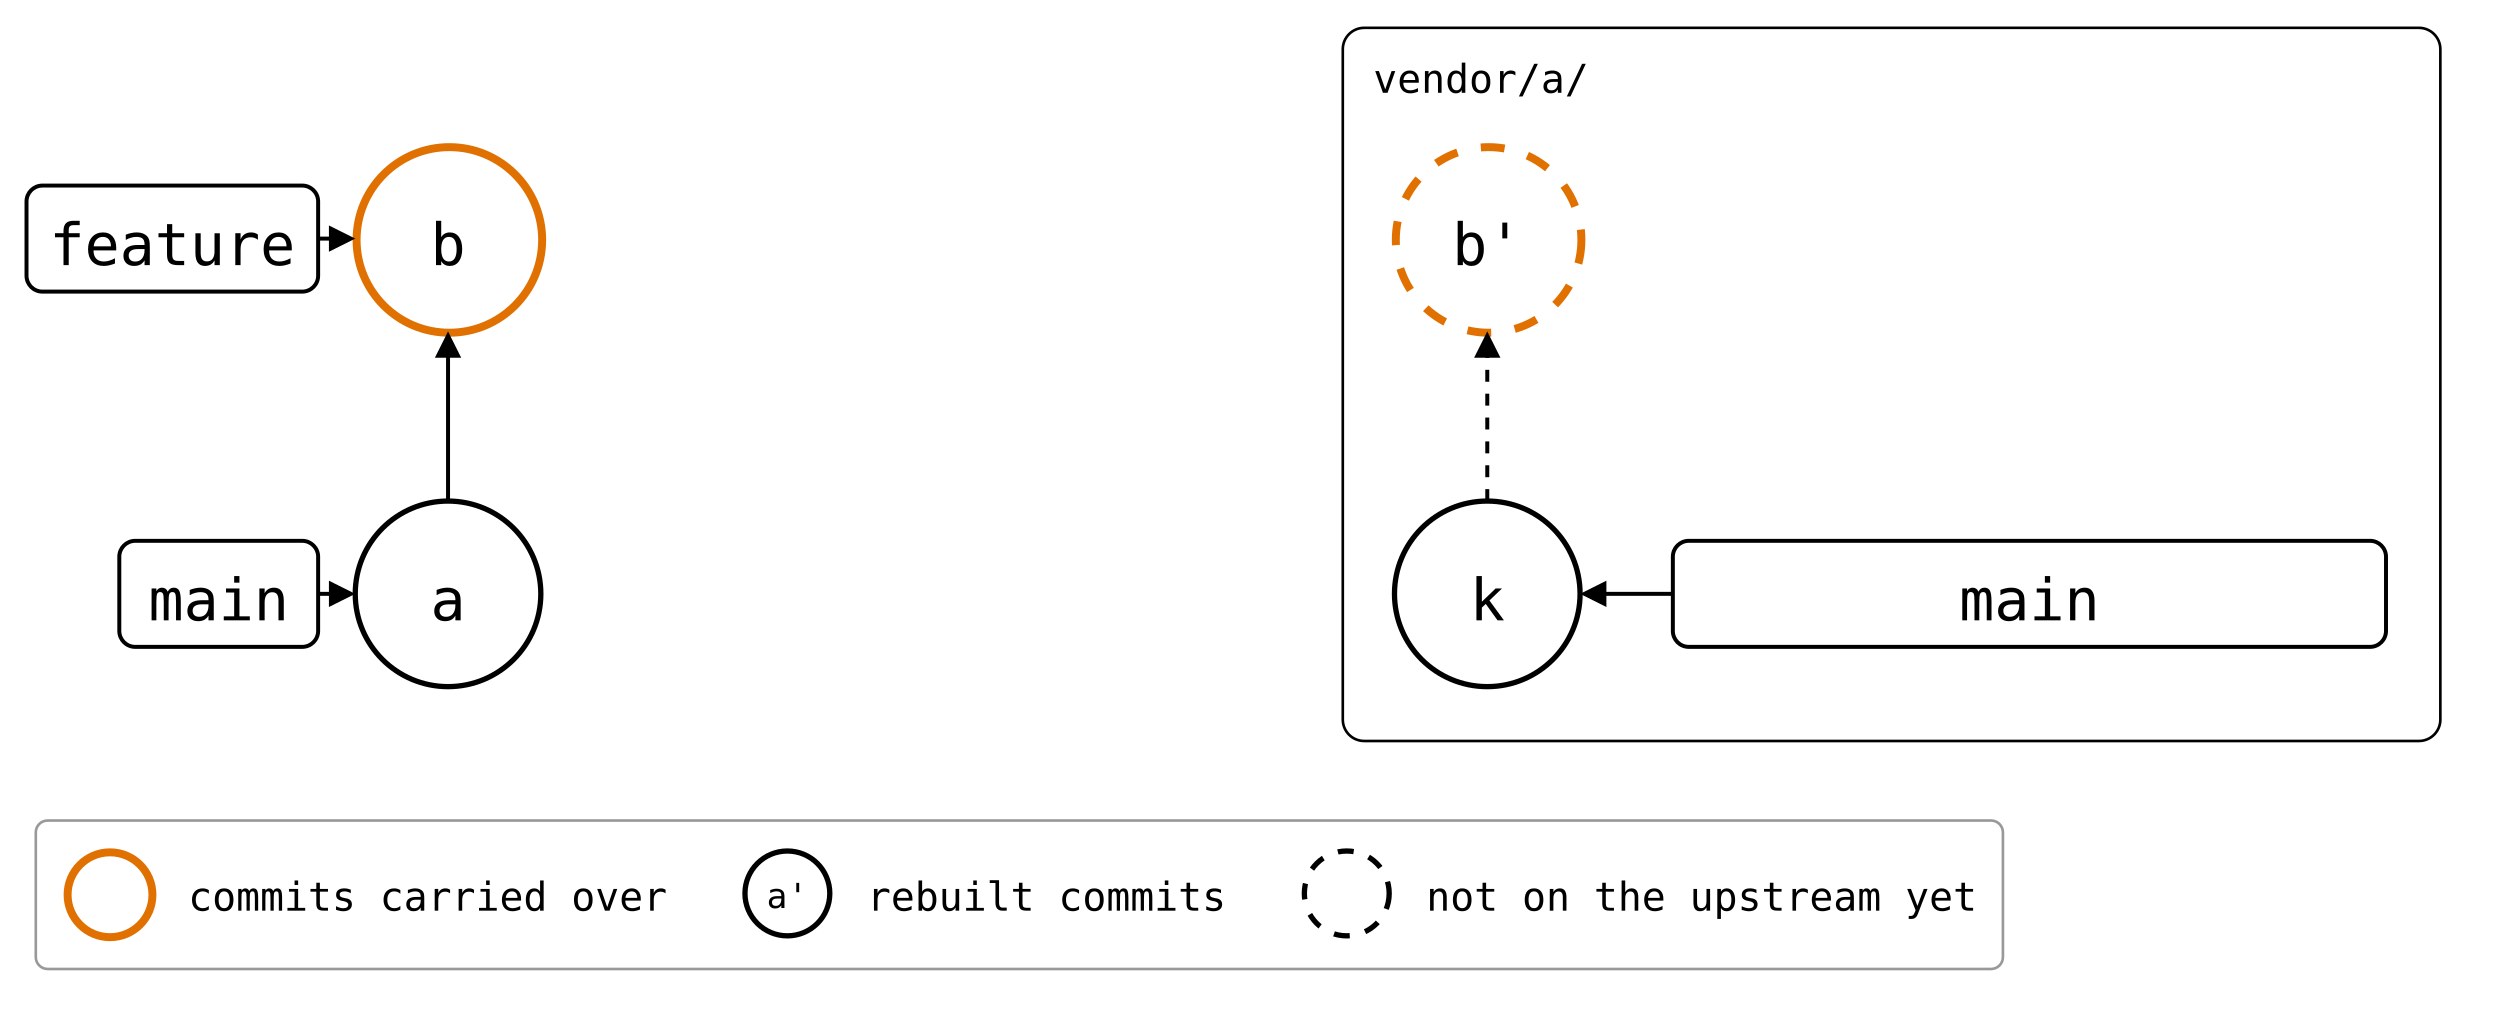
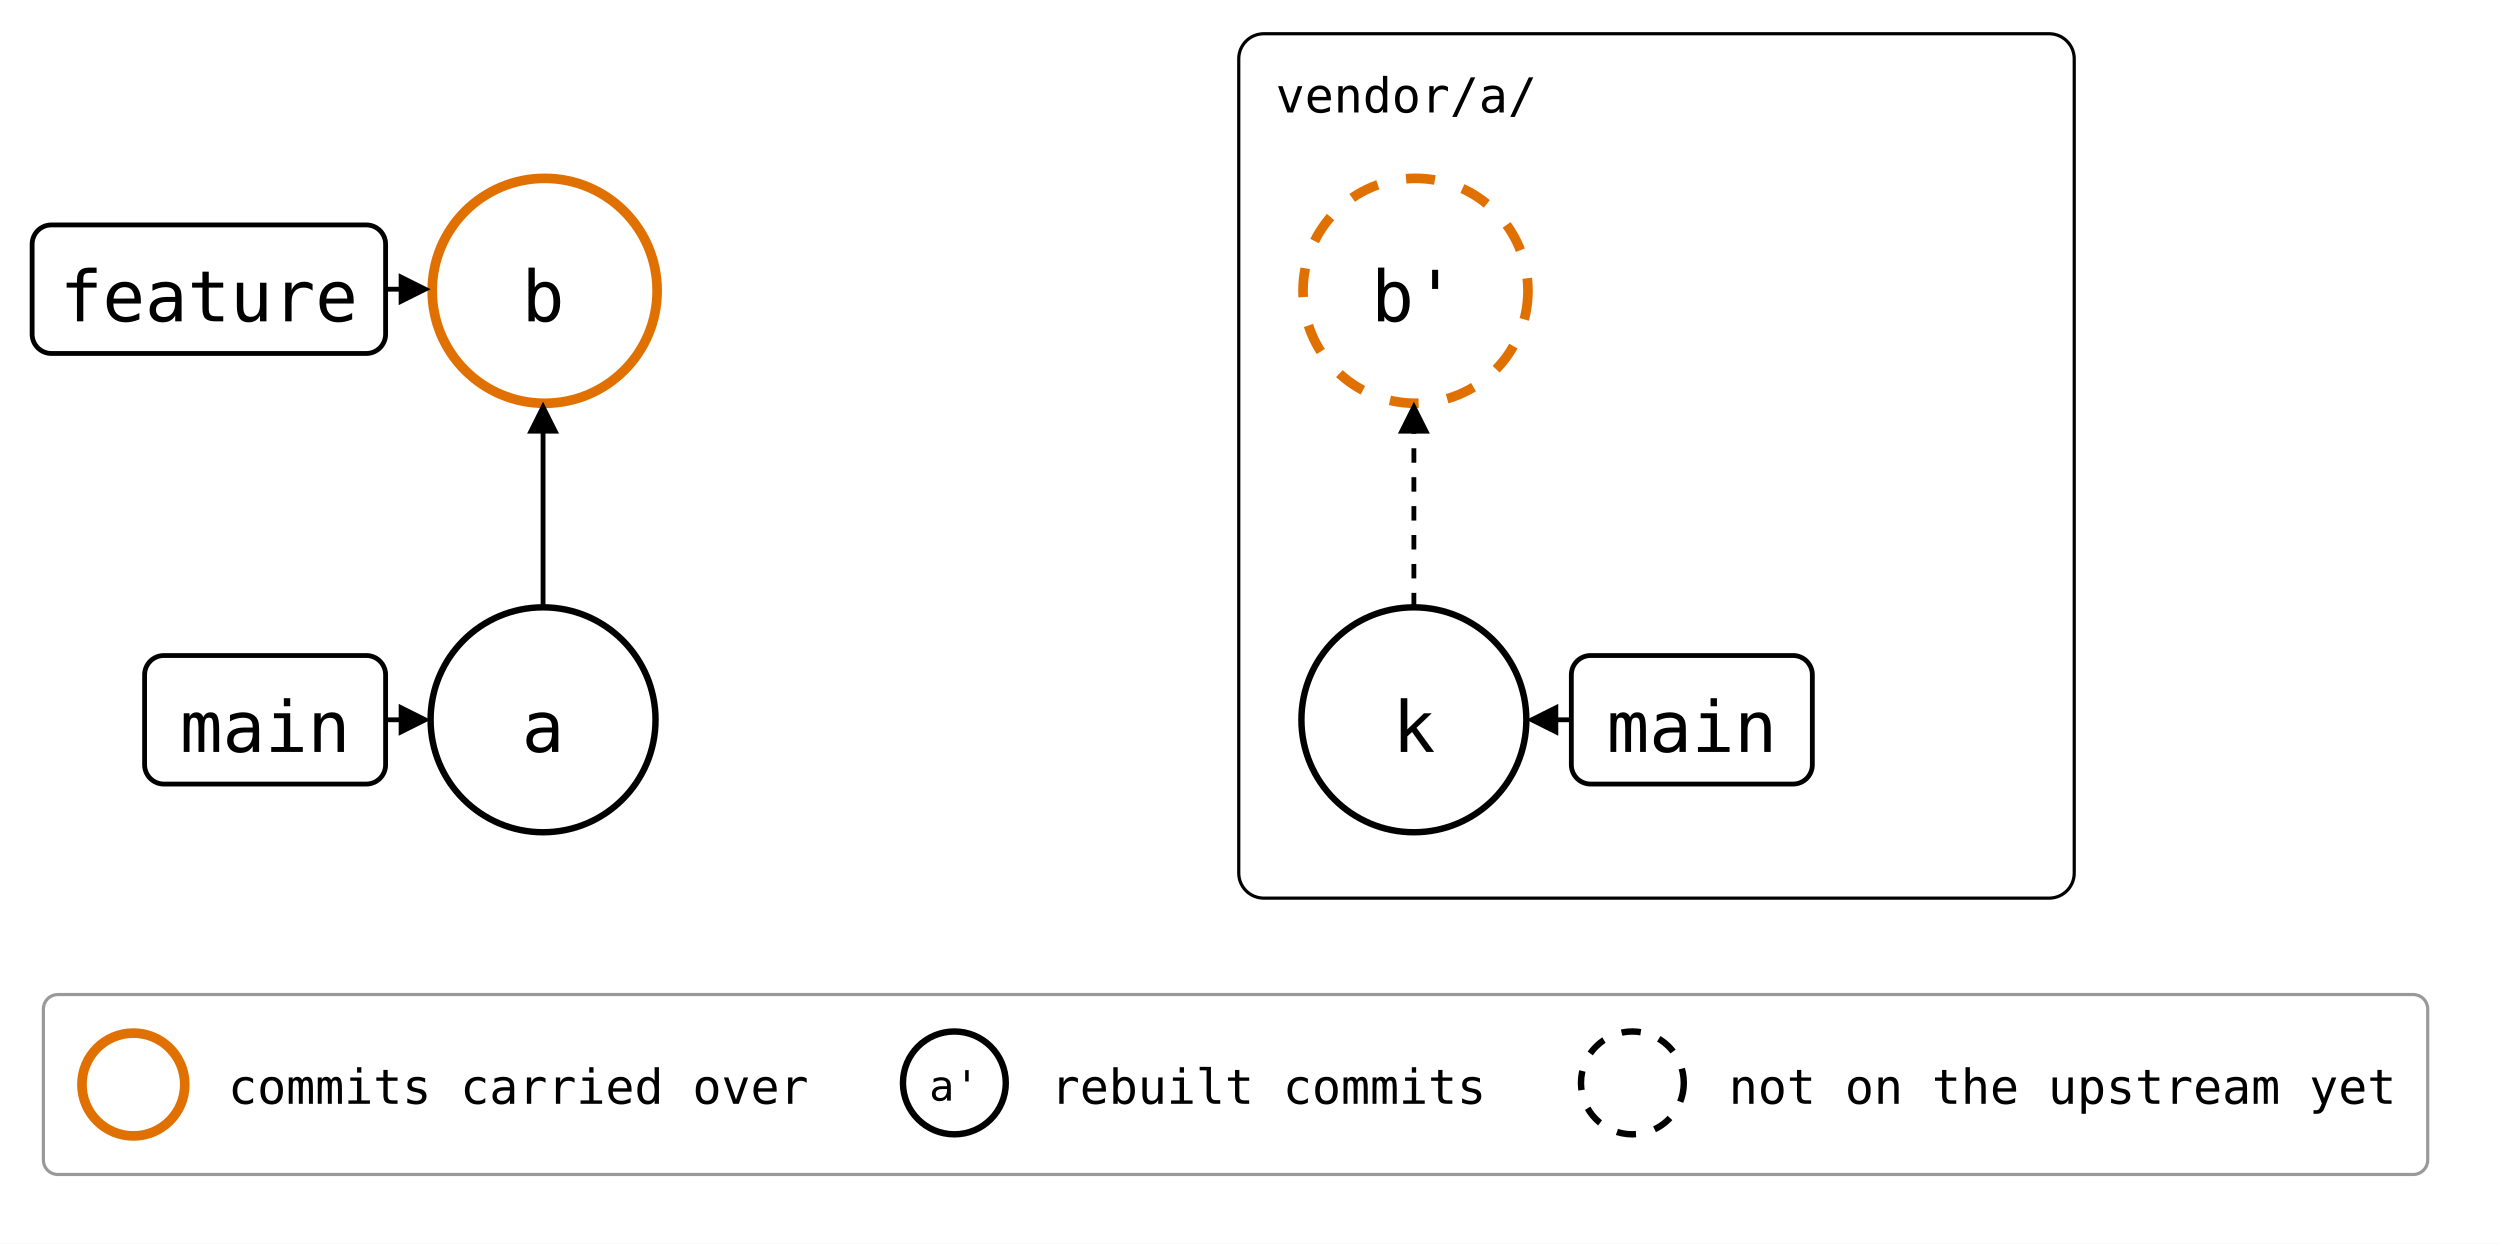
- <svg xmlns="http://www.w3.org/2000/svg" style="background: #ffffff; background-color: light-dark(#ffffff, #121212); color-scheme: light dark;" version="1.1" width="943px" height="387px" viewBox="0 0 943 387" id="ge-svg-uAFbvbnPrbTg6nl8blIg" content="&lt;mxfile host=&quot;Electron&quot;&gt;&#10;  &lt;diagram name=&quot;feature-branch-from-main&quot; id=&quot;feature-branch-from-main&quot;&gt;&#10;    &lt;mxGraphModel dx=&quot;-584&quot; dy=&quot;-130&quot; grid=&quot;0&quot; gridSize=&quot;10&quot; guides=&quot;1&quot; tooltips=&quot;1&quot; connect=&quot;1&quot; arrows=&quot;1&quot; fold=&quot;0&quot; page=&quot;0&quot; pageScale=&quot;1&quot; pageWidth=&quot;850&quot; pageHeight=&quot;1100&quot; background=&quot;#ffffff&quot; math=&quot;0&quot; shadow=&quot;0&quot;&gt;&#10;      &lt;root&gt;&#10;        &lt;mxCell id=&quot;0&quot; /&gt;&#10;        &lt;mxCell id=&quot;1&quot; parent=&quot;0&quot; /&gt;&#10;        &lt;mxCell id=&quot;lane&quot; parent=&quot;1&quot; style=&quot;rounded=1;arcSize=3;fillColor=none;strokeWidth=1;fontSize=15;verticalAlign=top;align=left;spacingLeft=10;spacingTop=4;fontFamily=Roboto Mono,monospace;&quot; value=&quot;vendor/a/&quot; vertex=&quot;1&quot;&gt;&#10;          &lt;mxGeometry height=&quot;269&quot; width=&quot;414&quot; x=&quot;601&quot; y=&quot;29&quot; as=&quot;geometry&quot; /&gt;&#10;        &lt;/mxCell&gt;&#10;        &lt;mxCell id=&quot;a&quot; parent=&quot;1&quot; style=&quot;ellipse;aspect=fixed;strokeWidth=2;fontSize=22;fontFamily=Roboto Mono,monospace;&quot; value=&quot;a&quot; vertex=&quot;1&quot;&gt;&#10;          &lt;mxGeometry height=&quot;70&quot; width=&quot;70&quot; x=&quot;229&quot; y=&quot;208&quot; as=&quot;geometry&quot; /&gt;&#10;        &lt;/mxCell&gt;&#10;        &lt;mxCell id=&quot;b&quot; parent=&quot;1&quot; style=&quot;ellipse;aspect=fixed;fontSize=22;fontFamily=Roboto Mono,monospace;strokeColor=#E07000;strokeWidth=3;&quot; value=&quot;b&quot; vertex=&quot;1&quot;&gt;&#10;          &lt;mxGeometry height=&quot;70&quot; width=&quot;70&quot; x=&quot;229&quot; y=&quot;74&quot; as=&quot;geometry&quot; /&gt;&#10;        &lt;/mxCell&gt;&#10;        &lt;mxCell id=&quot;k&quot; parent=&quot;1&quot; style=&quot;ellipse;aspect=fixed;strokeWidth=2;fontSize=22;fontFamily=Roboto Mono,monospace;&quot; value=&quot;k&quot; vertex=&quot;1&quot;&gt;&#10;          &lt;mxGeometry height=&quot;70&quot; width=&quot;70&quot; x=&quot;621&quot; y=&quot;208&quot; as=&quot;geometry&quot; /&gt;&#10;        &lt;/mxCell&gt;&#10;        &lt;mxCell id=&quot;b_&quot; parent=&quot;1&quot; style=&quot;ellipse;aspect=fixed;fontSize=22;fontFamily=Roboto Mono,monospace;dashed=1;strokeColor=#E07000;strokeWidth=3;&quot; value=&quot;b&amp;#39;&quot; vertex=&quot;1&quot;&gt;&#10;          &lt;mxGeometry height=&quot;70&quot; width=&quot;70&quot; x=&quot;621&quot; y=&quot;74&quot; as=&quot;geometry&quot; /&gt;&#10;        &lt;/mxCell&gt;&#10;        &lt;mxCell id=&quot;box0&quot; parent=&quot;1&quot; style=&quot;rounded=1;strokeWidth=1.5;fontSize=22;fontFamily=Roboto Mono,monospace;&quot; value=&quot;feature&quot; vertex=&quot;1&quot;&gt;&#10;          &lt;mxGeometry height=&quot;40&quot; width=&quot;110&quot; x=&quot;105&quot; y=&quot;89&quot; as=&quot;geometry&quot; /&gt;&#10;        &lt;/mxCell&gt;&#10;        &lt;mxCell id=&quot;e0&quot; edge=&quot;1&quot; parent=&quot;1&quot; source=&quot;box0&quot; style=&quot;endArrow=block;endFill=1;html=1;strokeWidth=1.5;rounded=0;&quot; target=&quot;b&quot;&gt;&#10;          &lt;mxGeometry relative=&quot;1&quot; as=&quot;geometry&quot; /&gt;&#10;        &lt;/mxCell&gt;&#10;        &lt;mxCell id=&quot;box1&quot; parent=&quot;1&quot; style=&quot;rounded=1;strokeWidth=1.5;fontSize=22;fontFamily=Roboto Mono,monospace;&quot; value=&quot;main&quot; vertex=&quot;1&quot;&gt;&#10;          &lt;mxGeometry height=&quot;40&quot; width=&quot;75&quot; x=&quot;140&quot; y=&quot;223&quot; as=&quot;geometry&quot; /&gt;&#10;        &lt;/mxCell&gt;&#10;        &lt;mxCell id=&quot;e1&quot; edge=&quot;1&quot; parent=&quot;1&quot; source=&quot;box1&quot; style=&quot;endArrow=block;endFill=1;html=1;strokeWidth=1.5;rounded=0;&quot; target=&quot;a&quot;&gt;&#10;          &lt;mxGeometry relative=&quot;1&quot; as=&quot;geometry&quot; /&gt;&#10;        &lt;/mxCell&gt;&#10;        &lt;mxCell id=&quot;box2&quot; parent=&quot;1&quot; style=&quot;rounded=1;strokeWidth=1.5;fontSize=22;fontFamily=Roboto Mono,monospace;&quot; value=&quot;main&quot; vertex=&quot;1&quot;&gt;&#10;          &lt;mxGeometry height=&quot;40&quot; width=&quot;269&quot; x=&quot;726&quot; y=&quot;223&quot; as=&quot;geometry&quot; /&gt;&#10;        &lt;/mxCell&gt;&#10;        &lt;mxCell id=&quot;e2&quot; edge=&quot;1&quot; parent=&quot;1&quot; source=&quot;box2&quot; style=&quot;endArrow=block;endFill=1;html=1;strokeWidth=1.5;rounded=0;&quot; target=&quot;k&quot;&gt;&#10;          &lt;mxGeometry relative=&quot;1&quot; as=&quot;geometry&quot; /&gt;&#10;        &lt;/mxCell&gt;&#10;        &lt;mxCell id=&quot;e4&quot; edge=&quot;1&quot; parent=&quot;1&quot; source=&quot;a&quot; style=&quot;endArrow=block;endFill=1;html=1;strokeWidth=1.5;rounded=0;&quot; target=&quot;b&quot;&gt;&#10;          &lt;mxGeometry relative=&quot;1&quot; as=&quot;geometry&quot; /&gt;&#10;        &lt;/mxCell&gt;&#10;        &lt;mxCell id=&quot;e5&quot; edge=&quot;1&quot; parent=&quot;1&quot; source=&quot;k&quot; style=&quot;endArrow=block;endFill=1;html=1;strokeWidth=1.5;rounded=0;dashed=1;&quot; target=&quot;b_&quot;&gt;&#10;          &lt;mxGeometry relative=&quot;1&quot; as=&quot;geometry&quot; /&gt;&#10;        &lt;/mxCell&gt;&#10;        &lt;mxCell id=&quot;legend&quot; parent=&quot;1&quot; style=&quot;rounded=1;arcSize=8;fillColor=none;strokeColor=#999999;strokeWidth=1;legend=1;&quot; value=&quot;&quot; vertex=&quot;1&quot;&gt;&#10;          &lt;mxGeometry height=&quot;56&quot; width=&quot;742&quot; x=&quot;108&quot; y=&quot;328&quot; as=&quot;geometry&quot; /&gt;&#10;        &lt;/mxCell&gt;&#10;        &lt;mxCell id=&quot;legend_orange&quot; parent=&quot;legend&quot; style=&quot;ellipse;aspect=fixed;fontSize=13;fontFamily=Roboto Mono,monospace;strokeColor=#E07000;strokeWidth=3;&quot; value=&quot;&quot; vertex=&quot;1&quot;&gt;&#10;          &lt;mxGeometry height=&quot;32&quot; width=&quot;32&quot; x=&quot;12&quot; y=&quot;12&quot; as=&quot;geometry&quot; /&gt;&#10;        &lt;/mxCell&gt;&#10;        &lt;mxCell id=&quot;legend_orange_text&quot; parent=&quot;legend&quot; style=&quot;text;align=left;verticalAlign=middle;fontSize=15;fontFamily=Roboto Mono,monospace;&quot; value=&quot;commits carried over&quot; vertex=&quot;1&quot;&gt;&#10;          &lt;mxGeometry height=&quot;32&quot; width=&quot;180&quot; x=&quot;56&quot; y=&quot;12&quot; as=&quot;geometry&quot; /&gt;&#10;        &lt;/mxCell&gt;&#10;        &lt;mxCell id=&quot;legend_prime&quot; parent=&quot;legend&quot; style=&quot;ellipse;aspect=fixed;fontSize=13;fontFamily=Roboto Mono,monospace;strokeWidth=2;&quot; value=&quot;a&amp;#39;&quot; vertex=&quot;1&quot;&gt;&#10;          &lt;mxGeometry height=&quot;32&quot; width=&quot;32&quot; x=&quot;268&quot; y=&quot;12&quot; as=&quot;geometry&quot; /&gt;&#10;        &lt;/mxCell&gt;&#10;        &lt;mxCell id=&quot;legend_prime_text&quot; parent=&quot;legend&quot; style=&quot;text;align=left;verticalAlign=middle;fontSize=15;fontFamily=Roboto Mono,monospace;&quot; value=&quot;rebuilt commits&quot; vertex=&quot;1&quot;&gt;&#10;          &lt;mxGeometry height=&quot;32&quot; width=&quot;135&quot; x=&quot;312&quot; y=&quot;12&quot; as=&quot;geometry&quot; /&gt;&#10;        &lt;/mxCell&gt;&#10;        &lt;mxCell id=&quot;legend_dashed&quot; parent=&quot;legend&quot; style=&quot;ellipse;aspect=fixed;fontSize=13;fontFamily=Roboto Mono,monospace;strokeWidth=2;dashed=1;&quot; value=&quot;&quot; vertex=&quot;1&quot;&gt;&#10;          &lt;mxGeometry height=&quot;32&quot; width=&quot;32&quot; x=&quot;479&quot; y=&quot;12&quot; as=&quot;geometry&quot; /&gt;&#10;        &lt;/mxCell&gt;&#10;        &lt;mxCell id=&quot;legend_dashed_text&quot; parent=&quot;legend&quot; style=&quot;text;align=left;verticalAlign=middle;fontSize=15;fontFamily=Roboto Mono,monospace;&quot; value=&quot;not on the upstream yet&quot; vertex=&quot;1&quot;&gt;&#10;          &lt;mxGeometry height=&quot;32&quot; width=&quot;207&quot; x=&quot;523&quot; y=&quot;12&quot; as=&quot;geometry&quot; /&gt;&#10;        &lt;/mxCell&gt;&#10;      &lt;/root&gt;&#10;    &lt;/mxGraphModel&gt;&#10;  &lt;/diagram&gt;&#10;&lt;/mxfile&gt;&#10;">
-   <style type="text/css">@supports (color: light-dark(#000, #fff)) { #ge-svg-uAFbvbnPrbTg6nl8blIg { --ge-adaptive-bg: light-dark(#ffffff, var(--ge-dark-color, #121212)); } }</style>
+ <svg xmlns="http://www.w3.org/2000/svg" style="background: #ffffff; background-color: light-dark(#ffffff, #121212); color-scheme: light dark;" version="1.1" width="778px" height="387px" viewBox="0 0 778 387" id="ge-svg-YbSvL1AHpMJ52wrIyEZB" content="&lt;mxfile host=&quot;Electron&quot;&gt;&#10;  &lt;diagram name=&quot;feature-branch-from-main&quot; id=&quot;feature-branch-from-main&quot;&gt;&#10;    &lt;mxGraphModel dx=&quot;-501&quot; dy=&quot;-130&quot; grid=&quot;0&quot; gridSize=&quot;10&quot; guides=&quot;1&quot; tooltips=&quot;1&quot; connect=&quot;1&quot; arrows=&quot;1&quot; fold=&quot;0&quot; page=&quot;0&quot; pageScale=&quot;1&quot; pageWidth=&quot;850&quot; pageHeight=&quot;1100&quot; background=&quot;#ffffff&quot; math=&quot;0&quot; shadow=&quot;0&quot;&gt;&#10;      &lt;root&gt;&#10;        &lt;mxCell id=&quot;0&quot; /&gt;&#10;        &lt;mxCell id=&quot;1&quot; parent=&quot;0&quot; /&gt;&#10;        &lt;mxCell id=&quot;lane&quot; parent=&quot;1&quot; style=&quot;rounded=1;arcSize=3;fillColor=none;strokeWidth=1;fontSize=15;verticalAlign=top;align=left;spacingLeft=10;spacingTop=4;fontFamily=Roboto Mono,monospace;&quot; value=&quot;vendor/a/&quot; vertex=&quot;1&quot;&gt;&#10;          &lt;mxGeometry height=&quot;269&quot; width=&quot;260&quot; x=&quot;480&quot; y=&quot;29&quot; as=&quot;geometry&quot; /&gt;&#10;        &lt;/mxCell&gt;&#10;        &lt;mxCell id=&quot;a&quot; parent=&quot;1&quot; style=&quot;ellipse;aspect=fixed;strokeWidth=2;fontSize=22;fontFamily=Roboto Mono,monospace;&quot; value=&quot;a&quot; vertex=&quot;1&quot;&gt;&#10;          &lt;mxGeometry height=&quot;70&quot; width=&quot;70&quot; x=&quot;229&quot; y=&quot;208&quot; as=&quot;geometry&quot; /&gt;&#10;        &lt;/mxCell&gt;&#10;        &lt;mxCell id=&quot;b&quot; parent=&quot;1&quot; style=&quot;ellipse;aspect=fixed;fontSize=22;fontFamily=Roboto Mono,monospace;strokeColor=#E07000;strokeWidth=3;&quot; value=&quot;b&quot; vertex=&quot;1&quot;&gt;&#10;          &lt;mxGeometry height=&quot;70&quot; width=&quot;70&quot; x=&quot;229&quot; y=&quot;74&quot; as=&quot;geometry&quot; /&gt;&#10;        &lt;/mxCell&gt;&#10;        &lt;mxCell id=&quot;k&quot; parent=&quot;1&quot; style=&quot;ellipse;aspect=fixed;strokeWidth=2;fontSize=22;fontFamily=Roboto Mono,monospace;&quot; value=&quot;k&quot; vertex=&quot;1&quot;&gt;&#10;          &lt;mxGeometry height=&quot;70&quot; width=&quot;70&quot; x=&quot;500&quot; y=&quot;208&quot; as=&quot;geometry&quot; /&gt;&#10;        &lt;/mxCell&gt;&#10;        &lt;mxCell id=&quot;b_&quot; parent=&quot;1&quot; style=&quot;ellipse;aspect=fixed;fontSize=22;fontFamily=Roboto Mono,monospace;dashed=1;strokeColor=#E07000;strokeWidth=3;&quot; value=&quot;b&amp;#39;&quot; vertex=&quot;1&quot;&gt;&#10;          &lt;mxGeometry height=&quot;70&quot; width=&quot;70&quot; x=&quot;500&quot; y=&quot;74&quot; as=&quot;geometry&quot; /&gt;&#10;        &lt;/mxCell&gt;&#10;        &lt;mxCell id=&quot;box0&quot; parent=&quot;1&quot; style=&quot;rounded=1;strokeWidth=1.5;fontSize=22;fontFamily=Roboto Mono,monospace;&quot; value=&quot;feature&quot; vertex=&quot;1&quot;&gt;&#10;          &lt;mxGeometry height=&quot;40&quot; width=&quot;110&quot; x=&quot;105&quot; y=&quot;89&quot; as=&quot;geometry&quot; /&gt;&#10;        &lt;/mxCell&gt;&#10;        &lt;mxCell id=&quot;e0&quot; edge=&quot;1&quot; parent=&quot;1&quot; source=&quot;box0&quot; style=&quot;endArrow=block;endFill=1;html=1;strokeWidth=1.5;rounded=0;&quot; target=&quot;b&quot;&gt;&#10;          &lt;mxGeometry relative=&quot;1&quot; as=&quot;geometry&quot; /&gt;&#10;        &lt;/mxCell&gt;&#10;        &lt;mxCell id=&quot;box1&quot; parent=&quot;1&quot; style=&quot;rounded=1;strokeWidth=1.5;fontSize=22;fontFamily=Roboto Mono,monospace;&quot; value=&quot;main&quot; vertex=&quot;1&quot;&gt;&#10;          &lt;mxGeometry height=&quot;40&quot; width=&quot;75&quot; x=&quot;140&quot; y=&quot;223&quot; as=&quot;geometry&quot; /&gt;&#10;        &lt;/mxCell&gt;&#10;        &lt;mxCell id=&quot;e1&quot; edge=&quot;1&quot; parent=&quot;1&quot; source=&quot;box1&quot; style=&quot;endArrow=block;endFill=1;html=1;strokeWidth=1.5;rounded=0;&quot; target=&quot;a&quot;&gt;&#10;          &lt;mxGeometry relative=&quot;1&quot; as=&quot;geometry&quot; /&gt;&#10;        &lt;/mxCell&gt;&#10;        &lt;mxCell id=&quot;box2&quot; parent=&quot;1&quot; style=&quot;rounded=1;strokeWidth=1.5;fontSize=22;fontFamily=Roboto Mono,monospace;&quot; value=&quot;main&quot; vertex=&quot;1&quot;&gt;&#10;          &lt;mxGeometry height=&quot;40&quot; width=&quot;75&quot; x=&quot;584&quot; y=&quot;223&quot; as=&quot;geometry&quot; /&gt;&#10;        &lt;/mxCell&gt;&#10;        &lt;mxCell id=&quot;e2&quot; edge=&quot;1&quot; parent=&quot;1&quot; source=&quot;box2&quot; style=&quot;endArrow=block;endFill=1;html=1;strokeWidth=1.5;rounded=0;&quot; target=&quot;k&quot;&gt;&#10;          &lt;mxGeometry relative=&quot;1&quot; as=&quot;geometry&quot; /&gt;&#10;        &lt;/mxCell&gt;&#10;        &lt;mxCell id=&quot;e4&quot; edge=&quot;1&quot; parent=&quot;1&quot; source=&quot;a&quot; style=&quot;endArrow=block;endFill=1;html=1;strokeWidth=1.5;rounded=0;&quot; target=&quot;b&quot;&gt;&#10;          &lt;mxGeometry relative=&quot;1&quot; as=&quot;geometry&quot; /&gt;&#10;        &lt;/mxCell&gt;&#10;        &lt;mxCell id=&quot;e5&quot; edge=&quot;1&quot; parent=&quot;1&quot; source=&quot;k&quot; style=&quot;endArrow=block;endFill=1;html=1;strokeWidth=1.5;rounded=0;dashed=1;&quot; target=&quot;b_&quot;&gt;&#10;          &lt;mxGeometry relative=&quot;1&quot; as=&quot;geometry&quot; /&gt;&#10;        &lt;/mxCell&gt;&#10;        &lt;mxCell id=&quot;legend&quot; parent=&quot;1&quot; style=&quot;rounded=1;arcSize=8;fillColor=none;strokeColor=#999999;strokeWidth=1;legend=1;&quot; value=&quot;&quot; vertex=&quot;1&quot;&gt;&#10;          &lt;mxGeometry height=&quot;56&quot; width=&quot;742&quot; x=&quot;108&quot; y=&quot;328&quot; as=&quot;geometry&quot; /&gt;&#10;        &lt;/mxCell&gt;&#10;        &lt;mxCell id=&quot;legend_orange&quot; parent=&quot;legend&quot; style=&quot;ellipse;aspect=fixed;fontSize=13;fontFamily=Roboto Mono,monospace;strokeColor=#E07000;strokeWidth=3;&quot; value=&quot;&quot; vertex=&quot;1&quot;&gt;&#10;          &lt;mxGeometry height=&quot;32&quot; width=&quot;32&quot; x=&quot;12&quot; y=&quot;12&quot; as=&quot;geometry&quot; /&gt;&#10;        &lt;/mxCell&gt;&#10;        &lt;mxCell id=&quot;legend_orange_text&quot; parent=&quot;legend&quot; style=&quot;text;align=left;verticalAlign=middle;fontSize=15;fontFamily=Roboto Mono,monospace;&quot; value=&quot;commits carried over&quot; vertex=&quot;1&quot;&gt;&#10;          &lt;mxGeometry height=&quot;32&quot; width=&quot;180&quot; x=&quot;56&quot; y=&quot;12&quot; as=&quot;geometry&quot; /&gt;&#10;        &lt;/mxCell&gt;&#10;        &lt;mxCell id=&quot;legend_prime&quot; parent=&quot;legend&quot; style=&quot;ellipse;aspect=fixed;fontSize=13;fontFamily=Roboto Mono,monospace;strokeWidth=2;&quot; value=&quot;a&amp;#39;&quot; vertex=&quot;1&quot;&gt;&#10;          &lt;mxGeometry height=&quot;32&quot; width=&quot;32&quot; x=&quot;268&quot; y=&quot;12&quot; as=&quot;geometry&quot; /&gt;&#10;        &lt;/mxCell&gt;&#10;        &lt;mxCell id=&quot;legend_prime_text&quot; parent=&quot;legend&quot; style=&quot;text;align=left;verticalAlign=middle;fontSize=15;fontFamily=Roboto Mono,monospace;&quot; value=&quot;rebuilt commits&quot; vertex=&quot;1&quot;&gt;&#10;          &lt;mxGeometry height=&quot;32&quot; width=&quot;135&quot; x=&quot;312&quot; y=&quot;12&quot; as=&quot;geometry&quot; /&gt;&#10;        &lt;/mxCell&gt;&#10;        &lt;mxCell id=&quot;legend_dashed&quot; parent=&quot;legend&quot; style=&quot;ellipse;aspect=fixed;fontSize=13;fontFamily=Roboto Mono,monospace;strokeWidth=2;dashed=1;&quot; value=&quot;&quot; vertex=&quot;1&quot;&gt;&#10;          &lt;mxGeometry height=&quot;32&quot; width=&quot;32&quot; x=&quot;479&quot; y=&quot;12&quot; as=&quot;geometry&quot; /&gt;&#10;        &lt;/mxCell&gt;&#10;        &lt;mxCell id=&quot;legend_dashed_text&quot; parent=&quot;legend&quot; style=&quot;text;align=left;verticalAlign=middle;fontSize=15;fontFamily=Roboto Mono,monospace;&quot; value=&quot;not on the upstream yet&quot; vertex=&quot;1&quot;&gt;&#10;          &lt;mxGeometry height=&quot;32&quot; width=&quot;207&quot; x=&quot;523&quot; y=&quot;12&quot; as=&quot;geometry&quot; /&gt;&#10;        &lt;/mxCell&gt;&#10;      &lt;/root&gt;&#10;    &lt;/mxGraphModel&gt;&#10;  &lt;/diagram&gt;&#10;&lt;/mxfile&gt;&#10;">
+   <style type="text/css">@supports (color: light-dark(#000, #fff)) { #ge-svg-YbSvL1AHpMJ52wrIyEZB { --ge-adaptive-bg: light-dark(#ffffff, var(--ge-dark-color, #121212)); } }</style>
  <defs />
  <rect fill="#ffffff" width="100%" height="100%" x="0" y="0" style="fill: light-dark(rgb(255, 255, 255), rgb(18, 18, 18));" />
  <g>
    <g data-cell-id="0">
      <g data-cell-id="1">
        <g data-cell-id="lane">
          <g transform="translate(0.5,0.5)">
-             <rect x="506" y="10" width="414" height="269" rx="8.07" ry="8.07" fill="none" stroke="#000000" pointer-events="all" style="stroke: light-dark(rgb(0, 0, 0), rgb(255, 255, 255));" />
+             <rect x="385" y="10" width="260" height="269" rx="7.8" ry="7.8" fill="none" stroke="#000000" pointer-events="all" style="stroke: light-dark(rgb(0, 0, 0), rgb(255, 255, 255));" />
          </g>
          <g>
            <g fill="#000000" font-family="'Roboto Mono', monospace" text-anchor="start" font-size="15px" style="fill: light-dark(rgb(0, 0, 0), rgb(255, 255, 255));">
-               <text x="518" y="35">vendor/a/</text>
+               <text x="397" y="35">vendor/a/</text>
            </g>
          </g>
        </g>
        <g data-cell-id="a">
          <g>
            <ellipse cx="169" cy="224" rx="35" ry="35" fill="#ffffff" stroke="#000000" stroke-width="2" pointer-events="all" style="fill: var(--ge-adaptive-bg, #ffffff); stroke: light-dark(rgb(0, 0, 0), rgb(255, 255, 255));" />
          </g>
          <g>
            <g fill="#000000" font-family="'Roboto Mono', monospace" text-anchor="middle" font-size="22px" style="fill: light-dark(rgb(0, 0, 0), rgb(255, 255, 255));">
              <text x="169" y="234">a</text>
            </g>
          </g>
        </g>
        <g data-cell-id="b">
          <g transform="translate(0.5,0.5)">
            <ellipse cx="169" cy="90" rx="35" ry="35" fill="#ffffff" stroke="#e07000" stroke-width="3" pointer-events="all" style="fill: var(--ge-adaptive-bg, #ffffff); stroke: light-dark(rgb(224, 112, 0), rgb(210, 114, 18));" />
          </g>
          <g>
            <g fill="#000000" font-family="'Roboto Mono', monospace" text-anchor="middle" font-size="22px" style="fill: light-dark(rgb(0, 0, 0), rgb(255, 255, 255));">
              <text x="169" y="100">b</text>
            </g>
          </g>
        </g>
        <g data-cell-id="k">
          <g>
-             <ellipse cx="561" cy="224" rx="35" ry="35" fill="#ffffff" stroke="#000000" stroke-width="2" pointer-events="all" style="fill: var(--ge-adaptive-bg, #ffffff); stroke: light-dark(rgb(0, 0, 0), rgb(255, 255, 255));" />
+             <ellipse cx="440" cy="224" rx="35" ry="35" fill="#ffffff" stroke="#000000" stroke-width="2" pointer-events="all" style="fill: var(--ge-adaptive-bg, #ffffff); stroke: light-dark(rgb(0, 0, 0), rgb(255, 255, 255));" />
          </g>
          <g>
            <g fill="#000000" font-family="'Roboto Mono', monospace" text-anchor="middle" font-size="22px" style="fill: light-dark(rgb(0, 0, 0), rgb(255, 255, 255));">
-               <text x="561" y="234">k</text>
+               <text x="440" y="234">k</text>
            </g>
          </g>
        </g>
        <g data-cell-id="b_">
          <g transform="translate(0.5,0.5)">
-             <ellipse cx="561" cy="90" rx="35" ry="35" fill="#ffffff" stroke="#e07000" stroke-width="3" stroke-dasharray="9 9" pointer-events="all" style="fill: var(--ge-adaptive-bg, #ffffff); stroke: light-dark(rgb(224, 112, 0), rgb(210, 114, 18));" />
+             <ellipse cx="440" cy="90" rx="35" ry="35" fill="#ffffff" stroke="#e07000" stroke-width="3" stroke-dasharray="9 9" pointer-events="all" style="fill: var(--ge-adaptive-bg, #ffffff); stroke: light-dark(rgb(224, 112, 0), rgb(210, 114, 18));" />
          </g>
          <g>
            <g fill="#000000" font-family="'Roboto Mono', monospace" text-anchor="middle" font-size="22px" style="fill: light-dark(rgb(0, 0, 0), rgb(255, 255, 255));">
-               <text x="561" y="100">b'</text>
+               <text x="440" y="100">b'</text>
            </g>
          </g>
        </g>
        <g data-cell-id="box0">
          <g>
            <rect x="10" y="70" width="110" height="40" rx="6" ry="6" fill="#ffffff" stroke="#000000" stroke-width="1.5" pointer-events="all" style="fill: var(--ge-adaptive-bg, #ffffff); stroke: light-dark(rgb(0, 0, 0), rgb(255, 255, 255));" />
          </g>
          <g>
            <g fill="#000000" font-family="'Roboto Mono', monospace" text-anchor="middle" font-size="22px" style="fill: light-dark(rgb(0, 0, 0), rgb(255, 255, 255));">
              <text x="65" y="100">feature</text>
            </g>
          </g>
        </g>
        <g data-cell-id="e0">
          <g>
            <path d="M 120 90 L 124.82 90" fill="none" stroke="#000000" stroke-width="1.5" stroke-miterlimit="10" pointer-events="stroke" style="stroke: light-dark(rgb(0, 0, 0), rgb(255, 255, 255));" />
            <path d="M 132.32 90 L 124.82 93.75 L 124.82 86.25 Z" fill="#000000" stroke="#000000" stroke-width="1.5" stroke-miterlimit="10" pointer-events="all" style="fill: light-dark(rgb(0, 0, 0), rgb(255, 255, 255)); stroke: light-dark(rgb(0, 0, 0), rgb(255, 255, 255));" />
          </g>
        </g>
        <g data-cell-id="box1">
          <g>
            <rect x="45" y="204" width="75" height="40" rx="6" ry="6" fill="#ffffff" stroke="#000000" stroke-width="1.5" pointer-events="all" style="fill: var(--ge-adaptive-bg, #ffffff); stroke: light-dark(rgb(0, 0, 0), rgb(255, 255, 255));" />
          </g>
          <g>
            <g fill="#000000" font-family="'Roboto Mono', monospace" text-anchor="middle" font-size="22px" style="fill: light-dark(rgb(0, 0, 0), rgb(255, 255, 255));">
              <text x="82.5" y="234">main</text>
            </g>
          </g>
        </g>
        <g data-cell-id="e1">
          <g>
            <path d="M 120 224 L 124.82 224" fill="none" stroke="#000000" stroke-width="1.5" stroke-miterlimit="10" pointer-events="stroke" style="stroke: light-dark(rgb(0, 0, 0), rgb(255, 255, 255));" />
            <path d="M 132.32 224 L 124.82 227.75 L 124.82 220.25 Z" fill="#000000" stroke="#000000" stroke-width="1.5" stroke-miterlimit="10" pointer-events="all" style="fill: light-dark(rgb(0, 0, 0), rgb(255, 255, 255)); stroke: light-dark(rgb(0, 0, 0), rgb(255, 255, 255));" />
          </g>
        </g>
        <g data-cell-id="box2">
          <g>
-             <rect x="631" y="204" width="269" height="40" rx="6" ry="6" fill="#ffffff" stroke="#000000" stroke-width="1.5" pointer-events="all" style="fill: var(--ge-adaptive-bg, #ffffff); stroke: light-dark(rgb(0, 0, 0), rgb(255, 255, 255));" />
+             <rect x="489" y="204" width="75" height="40" rx="6" ry="6" fill="#ffffff" stroke="#000000" stroke-width="1.5" pointer-events="all" style="fill: var(--ge-adaptive-bg, #ffffff); stroke: light-dark(rgb(0, 0, 0), rgb(255, 255, 255));" />
          </g>
          <g>
            <g fill="#000000" font-family="'Roboto Mono', monospace" text-anchor="middle" font-size="22px" style="fill: light-dark(rgb(0, 0, 0), rgb(255, 255, 255));">
-               <text x="765.5" y="234">main</text>
+               <text x="526.5" y="234">main</text>
            </g>
          </g>
        </g>
        <g data-cell-id="e2">
          <g>
-             <path d="M 631 224 L 605.18 224" fill="none" stroke="#000000" stroke-width="1.5" stroke-miterlimit="10" pointer-events="stroke" style="stroke: light-dark(rgb(0, 0, 0), rgb(255, 255, 255));" />
-             <path d="M 597.68 224 L 605.18 220.25 L 605.18 227.75 Z" fill="#000000" stroke="#000000" stroke-width="1.5" stroke-miterlimit="10" pointer-events="all" style="fill: light-dark(rgb(0, 0, 0), rgb(255, 255, 255)); stroke: light-dark(rgb(0, 0, 0), rgb(255, 255, 255));" />
+             <path d="M 489 224 L 484.18 224" fill="none" stroke="#000000" stroke-width="1.5" stroke-miterlimit="10" pointer-events="stroke" style="stroke: light-dark(rgb(0, 0, 0), rgb(255, 255, 255));" />
+             <path d="M 476.68 224 L 484.18 220.25 L 484.18 227.75 Z" fill="#000000" stroke="#000000" stroke-width="1.5" stroke-miterlimit="10" pointer-events="all" style="fill: light-dark(rgb(0, 0, 0), rgb(255, 255, 255)); stroke: light-dark(rgb(0, 0, 0), rgb(255, 255, 255));" />
          </g>
        </g>
        <g data-cell-id="e4">
          <g>
            <path d="M 169 189 L 169 134.18" fill="none" stroke="#000000" stroke-width="1.5" stroke-miterlimit="10" pointer-events="stroke" style="stroke: light-dark(rgb(0, 0, 0), rgb(255, 255, 255));" />
            <path d="M 169 126.68 L 172.75 134.18 L 165.25 134.18 Z" fill="#000000" stroke="#000000" stroke-width="1.5" stroke-miterlimit="10" pointer-events="all" style="fill: light-dark(rgb(0, 0, 0), rgb(255, 255, 255)); stroke: light-dark(rgb(0, 0, 0), rgb(255, 255, 255));" />
          </g>
        </g>
        <g data-cell-id="e5">
          <g>
-             <path d="M 561 189 L 561 134.18" fill="none" stroke="#000000" stroke-width="1.5" stroke-miterlimit="10" stroke-dasharray="4.5 4.5" pointer-events="stroke" style="stroke: light-dark(rgb(0, 0, 0), rgb(255, 255, 255));" />
-             <path d="M 561 126.68 L 564.75 134.18 L 557.25 134.18 Z" fill="#000000" stroke="#000000" stroke-width="1.5" stroke-miterlimit="10" pointer-events="all" style="fill: light-dark(rgb(0, 0, 0), rgb(255, 255, 255)); stroke: light-dark(rgb(0, 0, 0), rgb(255, 255, 255));" />
+             <path d="M 440 189 L 440 134.18" fill="none" stroke="#000000" stroke-width="1.5" stroke-miterlimit="10" stroke-dasharray="4.5 4.5" pointer-events="stroke" style="stroke: light-dark(rgb(0, 0, 0), rgb(255, 255, 255));" />
+             <path d="M 440 126.68 L 443.75 134.18 L 436.25 134.18 Z" fill="#000000" stroke="#000000" stroke-width="1.5" stroke-miterlimit="10" pointer-events="all" style="fill: light-dark(rgb(0, 0, 0), rgb(255, 255, 255)); stroke: light-dark(rgb(0, 0, 0), rgb(255, 255, 255));" />
          </g>
        </g>
        <g data-cell-id="legend">
          <g transform="translate(0.5,0.5)">
            <rect x="13" y="309" width="742" height="56" rx="4.48" ry="4.48" fill="none" stroke="#999999" pointer-events="all" style="stroke: light-dark(rgb(153, 153, 153), rgb(106, 106, 106));" />
          </g>
          <g data-cell-id="legend_orange">
            <g transform="translate(0.5,0.5)">
              <ellipse cx="41" cy="337" rx="16" ry="16" fill="#ffffff" stroke="#e07000" stroke-width="3" pointer-events="all" style="fill: var(--ge-adaptive-bg, #ffffff); stroke: light-dark(rgb(224, 112, 0), rgb(210, 114, 18));" />
            </g>
          </g>
          <g data-cell-id="legend_orange_text">
            <g>
              <rect x="69" y="321" width="180" height="32" fill="none" stroke="none" pointer-events="all" />
            </g>
            <g>
              <g fill="#000000" font-family="'Roboto Mono', monospace" text-anchor="start" font-size="15px" style="fill: light-dark(rgb(0, 0, 0), rgb(255, 255, 255));">
                <text x="71" y="343.5">commits carried over</text>
              </g>
            </g>
          </g>
          <g data-cell-id="legend_prime">
            <g>
              <ellipse cx="297" cy="337" rx="16" ry="16" fill="#ffffff" stroke="#000000" stroke-width="2" pointer-events="all" style="fill: var(--ge-adaptive-bg, #ffffff); stroke: light-dark(rgb(0, 0, 0), rgb(255, 255, 255));" />
            </g>
            <g>
              <g fill="#000000" font-family="'Roboto Mono', monospace" text-anchor="middle" font-size="13px" style="fill: light-dark(rgb(0, 0, 0), rgb(255, 255, 255));">
                <text x="297" y="342.5">a'</text>
              </g>
            </g>
          </g>
          <g data-cell-id="legend_prime_text">
            <g>
              <rect x="325" y="321" width="135" height="32" fill="none" stroke="none" pointer-events="all" />
            </g>
            <g>
              <g fill="#000000" font-family="'Roboto Mono', monospace" text-anchor="start" font-size="15px" style="fill: light-dark(rgb(0, 0, 0), rgb(255, 255, 255));">
                <text x="327" y="343.5">rebuilt commits</text>
              </g>
            </g>
          </g>
          <g data-cell-id="legend_dashed">
            <g>
              <ellipse cx="508" cy="337" rx="16" ry="16" fill="#ffffff" stroke="#000000" stroke-width="2" stroke-dasharray="6 6" pointer-events="all" style="fill: var(--ge-adaptive-bg, #ffffff); stroke: light-dark(rgb(0, 0, 0), rgb(255, 255, 255));" />
            </g>
          </g>
          <g data-cell-id="legend_dashed_text">
            <g>
              <rect x="536" y="321" width="207" height="32" fill="none" stroke="none" pointer-events="all" />
            </g>
            <g>
              <g fill="#000000" font-family="'Roboto Mono', monospace" text-anchor="start" font-size="15px" style="fill: light-dark(rgb(0, 0, 0), rgb(255, 255, 255));">
                <text x="538" y="343.5">not on the upstream yet</text>
              </g>
            </g>
          </g>
        </g>
      </g>
    </g>
  </g>
</svg>
